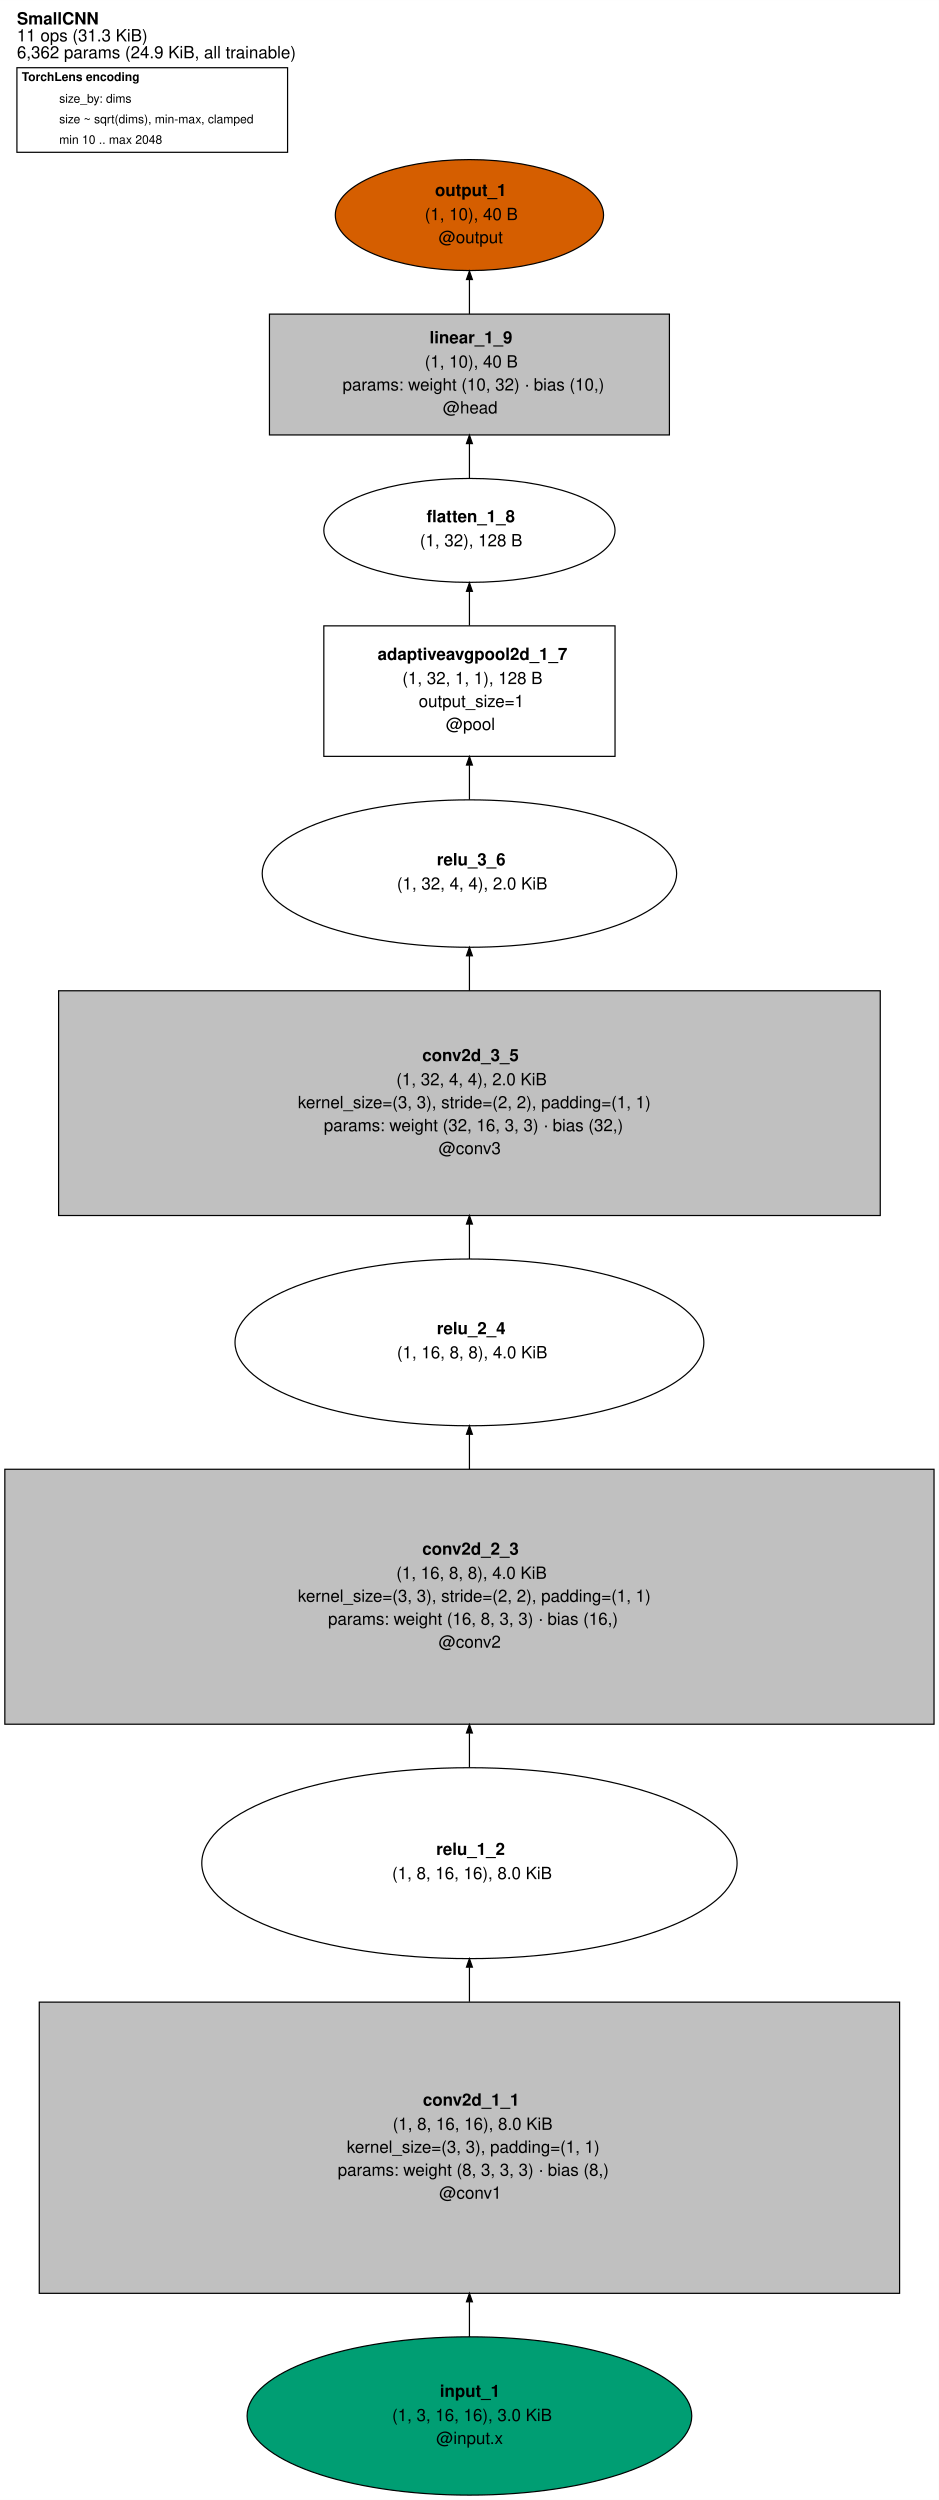
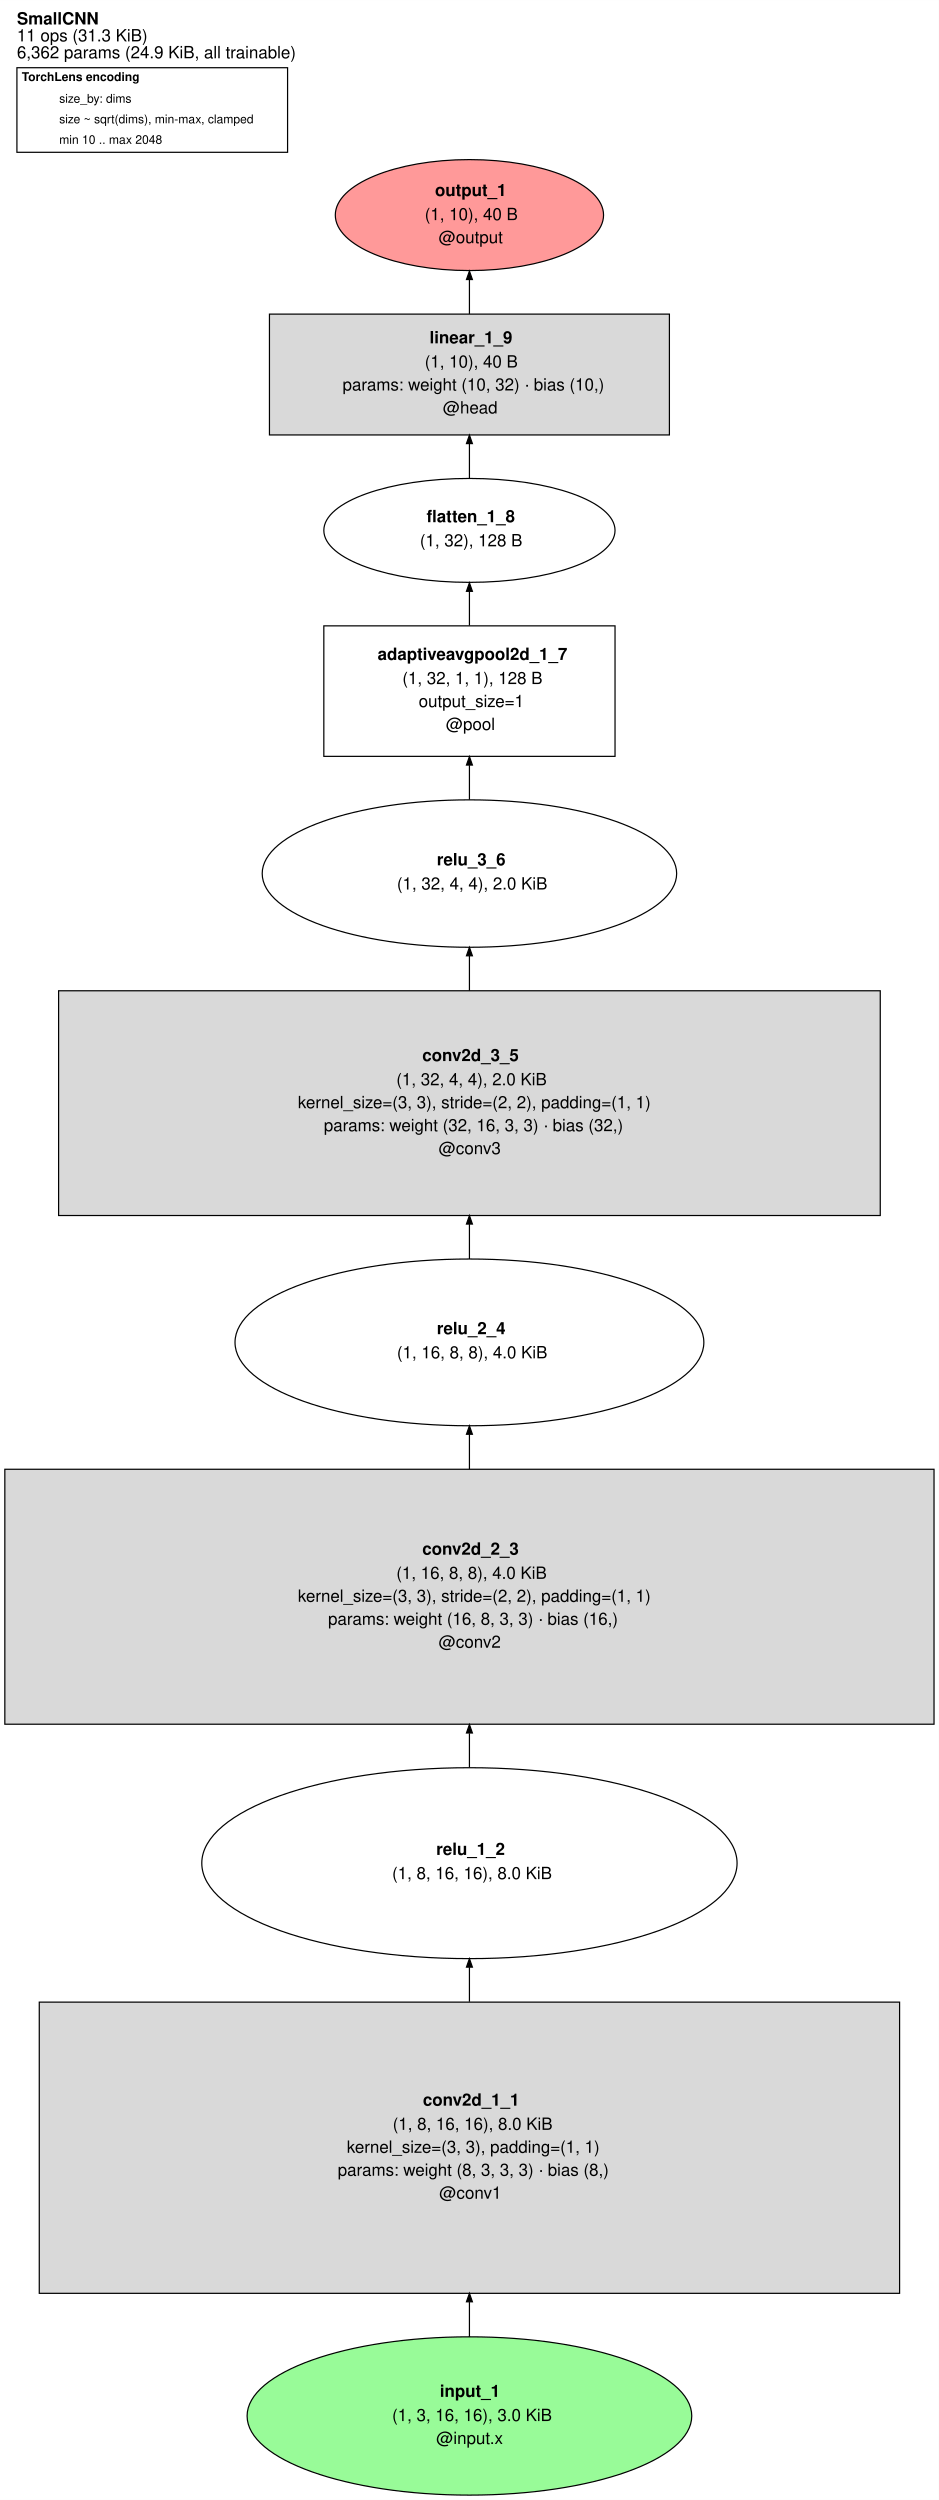
<svg xmlns="http://www.w3.org/2000/svg" width="777pt" height="2069pt" viewBox="0.00 0.00 777.00 2068.92">
  <g id="graph0" class="graph" transform="scale(1 1) rotate(0) translate(4 2064.92)">
    <polygon fill="white" stroke="transparent" points="-4,4 -4,-2064.92 773,-2064.92 773,4 -4,4" />
    <text text-anchor="start" x="10" y="-2044.72" font-family="Helvetica,sans-Serif" font-weight="bold" font-size="14.00">SmallCNN</text>
    <text text-anchor="start" x="10" y="-2030.72" font-family="Helvetica,sans-Serif" font-size="14.00">11 ops (31.3 KiB)</text>
    <text text-anchor="start" x="10" y="-2016.72" font-family="Helvetica,sans-Serif" font-size="14.00">6,362 params (24.9 KiB, all trainable)</text>
    <text text-anchor="start" x="14" y="-1997.92" font-family="Helvetica,sans-Serif" font-weight="bold" font-size="10.00">TorchLens encoding</text>
    <text text-anchor="start" x="45" y="-1979.92" font-family="Helvetica,sans-Serif" font-size="10.00">size_by: dims</text>
    <text text-anchor="start" x="45" y="-1962.92" font-family="Helvetica,sans-Serif" font-size="10.00">size ~ sqrt(dims), min-max, clamped</text>
    <text text-anchor="start" x="45" y="-1945.92" font-family="Helvetica,sans-Serif" font-size="10.00">min 10 .. max 2048</text>
    <polygon fill="none" stroke="black" points="10,-1938.92 10,-2008.92 234,-2008.92 234,-1938.92 10,-1938.92" />
    <g id="node1" class="node">
-       <ellipse fill="#009e73" stroke="black" cx="384.5" cy="-65.5" rx="184" ry="65.5" />
+       <ellipse fill="#98fb98" stroke="black" cx="384.5" cy="-65.5" rx="184" ry="65.5" />
      <text text-anchor="start" x="360" y="-81.3" font-family="Helvetica,sans-Serif" font-weight="bold" font-size="14.00">input_1</text>
      <text text-anchor="start" x="320.5" y="-61.3" font-family="Helvetica,sans-Serif" font-size="14.00">(1, 3, 16, 16), 3.0 KiB</text>
      <text text-anchor="start" x="357" y="-42.3" font-family="Helvetica,sans-Serif" font-size="14.00">@input.x</text>
    </g>
    <g id="node2" class="node">
-       <polygon fill="#c0c0c0" stroke="black" points="740.5,-408 28.5,-408 28.5,-167 740.5,-167 740.5,-408" />
+       <polygon fill="#d9d9d9" stroke="black" points="740.5,-408 28.5,-408 28.5,-167 740.5,-167 740.5,-408" />
      <text text-anchor="start" x="346" y="-322.3" font-family="Helvetica,sans-Serif" font-weight="bold" font-size="14.00">conv2d_1_1</text>
      <text text-anchor="start" x="321" y="-302.3" font-family="Helvetica,sans-Serif" font-size="14.00">(1, 8, 16, 16), 8.0 KiB</text>
      <text text-anchor="start" x="283" y="-283.3" font-family="Helvetica,sans-Serif" font-size="14.00">kernel_size=(3, 3), padding=(1, 1)</text>
      <text text-anchor="start" x="275.5" y="-264.3" font-family="Helvetica,sans-Serif" font-size="14.00">params: weight (8, 3, 3, 3) · bias (8,)</text>
      <text text-anchor="start" x="359.5" y="-245.3" font-family="Helvetica,sans-Serif" font-size="14.00">@conv1</text>
    </g>
    <g id="edge1" class="edge">
      <path fill="none" stroke="black" d="M384.5,-131.02C384.5,-140.2 384.5,-149.9 384.5,-159.78" />
      <polygon fill="black" stroke="black" points="382.05,-160 384.5,-167 386.95,-160 382.05,-160" />
    </g>
    <g id="node3" class="node">
      <ellipse fill="white" stroke="black" cx="384.5" cy="-523" rx="221.5" ry="79" />
      <text text-anchor="start" x="357" y="-529.8" font-family="Helvetica,sans-Serif" font-weight="bold" font-size="14.00">relu_1_2</text>
      <text text-anchor="start" x="320.5" y="-509.8" font-family="Helvetica,sans-Serif" font-size="14.00">(1, 8, 16, 16), 8.0 KiB</text>
    </g>
    <g id="edge2" class="edge">
      <path fill="none" stroke="black" d="M384.5,-408.33C384.5,-417.96 384.5,-427.57 384.5,-436.89" />
      <polygon fill="black" stroke="black" points="382.05,-436.96 384.5,-443.96 386.95,-436.96 382.05,-436.96" />
    </g>
    <g id="node4" class="node">
-       <polygon fill="#c0c0c0" stroke="black" points="769,-849 0,-849 0,-638 769,-638 769,-849" />
+       <polygon fill="#d9d9d9" stroke="black" points="769,-849 0,-849 0,-638 769,-638 769,-849" />
      <text text-anchor="start" x="345.5" y="-778.3" font-family="Helvetica,sans-Serif" font-weight="bold" font-size="14.00">conv2d_2_3</text>
      <text text-anchor="start" x="324" y="-758.3" font-family="Helvetica,sans-Serif" font-size="14.00">(1, 16, 8, 8), 4.0 KiB</text>
      <text text-anchor="start" x="242.5" y="-739.3" font-family="Helvetica,sans-Serif" font-size="14.00">kernel_size=(3, 3), stride=(2, 2), padding=(1, 1)</text>
      <text text-anchor="start" x="267.5" y="-720.3" font-family="Helvetica,sans-Serif" font-size="14.00">params: weight (16, 8, 3, 3) · bias (16,)</text>
      <text text-anchor="start" x="359" y="-701.3" font-family="Helvetica,sans-Serif" font-size="14.00">@conv2</text>
    </g>
    <g id="edge3" class="edge">
      <path fill="none" stroke="black" d="M384.5,-602.27C384.5,-611.44 384.5,-620.93 384.5,-630.45" />
      <polygon fill="black" stroke="black" points="382.05,-630.73 384.5,-637.73 386.95,-630.73 382.05,-630.73" />
    </g>
    <g id="node5" class="node">
      <ellipse fill="white" stroke="black" cx="384.5" cy="-954" rx="194" ry="69" />
      <text text-anchor="start" x="357.5" y="-960.8" font-family="Helvetica,sans-Serif" font-weight="bold" font-size="14.00">relu_2_4</text>
      <text text-anchor="start" x="324.5" y="-940.8" font-family="Helvetica,sans-Serif" font-size="14.00">(1, 16, 8, 8), 4.0 KiB</text>
    </g>
    <g id="edge4" class="edge">
      <path fill="none" stroke="black" d="M384.5,-849.06C384.5,-858.77 384.5,-868.48 384.5,-877.86" />
      <polygon fill="black" stroke="black" points="382.05,-877.95 384.5,-884.95 386.95,-877.95 382.05,-877.95" />
    </g>
    <g id="node6" class="node">
-       <polygon fill="#c0c0c0" stroke="black" points="724.5,-1245 44.5,-1245 44.5,-1059 724.5,-1059 724.5,-1245" />
+       <polygon fill="#d9d9d9" stroke="black" points="724.5,-1245 44.5,-1245 44.5,-1059 724.5,-1059 724.5,-1245" />
      <text text-anchor="start" x="345.5" y="-1186.8" font-family="Helvetica,sans-Serif" font-weight="bold" font-size="14.00">conv2d_3_5</text>
      <text text-anchor="start" x="324" y="-1166.8" font-family="Helvetica,sans-Serif" font-size="14.00">(1, 32, 4, 4), 2.0 KiB</text>
      <text text-anchor="start" x="242.5" y="-1147.8" font-family="Helvetica,sans-Serif" font-size="14.00">kernel_size=(3, 3), stride=(2, 2), padding=(1, 1)</text>
      <text text-anchor="start" x="264" y="-1128.8" font-family="Helvetica,sans-Serif" font-size="14.00">params: weight (32, 16, 3, 3) · bias (32,)</text>
      <text text-anchor="start" x="359" y="-1109.8" font-family="Helvetica,sans-Serif" font-size="14.00">@conv3</text>
    </g>
    <g id="edge5" class="edge">
      <path fill="none" stroke="black" d="M384.5,-1023C384.5,-1032.34 384.5,-1042.09 384.5,-1051.85" />
      <polygon fill="black" stroke="black" points="382.05,-1051.95 384.5,-1058.95 386.95,-1051.95 382.05,-1051.95" />
    </g>
    <g id="node7" class="node">
      <ellipse fill="white" stroke="black" cx="384.5" cy="-1342" rx="171.5" ry="61" />
      <text text-anchor="start" x="357.5" y="-1348.8" font-family="Helvetica,sans-Serif" font-weight="bold" font-size="14.00">relu_3_6</text>
      <text text-anchor="start" x="324.5" y="-1328.8" font-family="Helvetica,sans-Serif" font-size="14.00">(1, 32, 4, 4), 2.0 KiB</text>
    </g>
    <g id="edge6" class="edge">
      <path fill="none" stroke="black" d="M384.5,-1245.07C384.5,-1254.78 384.5,-1264.52 384.5,-1273.88" />
      <polygon fill="black" stroke="black" points="382.05,-1273.94 384.5,-1280.94 386.95,-1273.94 382.05,-1273.94" />
    </g>
    <g id="node8" class="node">
      <polygon fill="white" stroke="black" points="505,-1547 264,-1547 264,-1439 505,-1439 505,-1547" />
      <text text-anchor="start" x="308.5" y="-1518.8" font-family="Helvetica,sans-Serif" font-weight="bold" font-size="14.00">adaptiveavgpool2d_1_7</text>
      <text text-anchor="start" x="329" y="-1498.8" font-family="Helvetica,sans-Serif" font-size="14.00">(1, 32, 1, 1), 128 B</text>
      <text text-anchor="start" x="342.5" y="-1479.8" font-family="Helvetica,sans-Serif" font-size="14.00">output_size=1</text>
      <text text-anchor="start" x="365" y="-1460.8" font-family="Helvetica,sans-Serif" font-size="14.00">@pool</text>
    </g>
    <g id="edge7" class="edge">
      <path fill="none" stroke="black" d="M384.5,-1403.17C384.5,-1412.57 384.5,-1422.28 384.5,-1431.68" />
      <polygon fill="black" stroke="black" points="382.05,-1431.8 384.5,-1438.8 386.95,-1431.8 382.05,-1431.8" />
    </g>
    <g id="node9" class="node">
      <ellipse fill="white" stroke="black" cx="384.5" cy="-1626" rx="120.5" ry="43" />
      <text text-anchor="start" x="349" y="-1632.8" font-family="Helvetica,sans-Serif" font-weight="bold" font-size="14.00">flatten_1_8</text>
      <text text-anchor="start" x="343.5" y="-1612.8" font-family="Helvetica,sans-Serif" font-size="14.00">(1, 32), 128 B</text>
    </g>
    <g id="edge8" class="edge">
      <path fill="none" stroke="black" d="M384.5,-1547.28C384.5,-1556.56 384.5,-1566.18 384.5,-1575.35" />
      <polygon fill="black" stroke="black" points="382.05,-1575.6 384.5,-1582.6 386.95,-1575.6 382.05,-1575.6" />
    </g>
    <g id="node10" class="node">
-       <polygon fill="#c0c0c0" stroke="black" points="550,-1805 219,-1805 219,-1705 550,-1705 550,-1805" />
+       <polygon fill="#d9d9d9" stroke="black" points="550,-1805 219,-1805 219,-1705 550,-1705 550,-1805" />
      <text text-anchor="start" x="351.5" y="-1780.8" font-family="Helvetica,sans-Serif" font-weight="bold" font-size="14.00">linear_1_9</text>
      <text text-anchor="start" x="347.5" y="-1760.8" font-family="Helvetica,sans-Serif" font-size="14.00">(1, 10), 40 B</text>
      <text text-anchor="start" x="279.5" y="-1741.8" font-family="Helvetica,sans-Serif" font-size="14.00">params: weight (10, 32) · bias (10,)</text>
      <text text-anchor="start" x="362.5" y="-1722.8" font-family="Helvetica,sans-Serif" font-size="14.00">@head</text>
    </g>
    <g id="edge9" class="edge">
      <path fill="none" stroke="black" d="M384.5,-1669.29C384.5,-1678.37 384.5,-1688.11 384.5,-1697.64" />
      <polygon fill="black" stroke="black" points="382.05,-1697.86 384.5,-1704.86 386.95,-1697.86 382.05,-1697.86" />
    </g>
    <g id="node11" class="node">
-       <ellipse fill="#d55e00" stroke="black" cx="384.5" cy="-1886.96" rx="111" ry="45.92" />
+       <ellipse fill="#ff9999" stroke="black" cx="384.5" cy="-1886.96" rx="111" ry="45.92" />
      <text text-anchor="start" x="356" y="-1902.76" font-family="Helvetica,sans-Serif" font-weight="bold" font-size="14.00">output_1</text>
      <text text-anchor="start" x="347.5" y="-1882.76" font-family="Helvetica,sans-Serif" font-size="14.00">(1, 10), 40 B</text>
      <text text-anchor="start" x="359" y="-1863.76" font-family="Helvetica,sans-Serif" font-size="14.00">@output</text>
    </g>
    <g id="edge10" class="edge">
      <path fill="none" stroke="black" d="M384.5,-1805.13C384.5,-1814.41 384.5,-1824.15 384.5,-1833.53" />
      <polygon fill="black" stroke="black" points="382.05,-1833.61 384.5,-1840.61 386.95,-1833.61 382.05,-1833.61" />
    </g>
  </g>
</svg>
